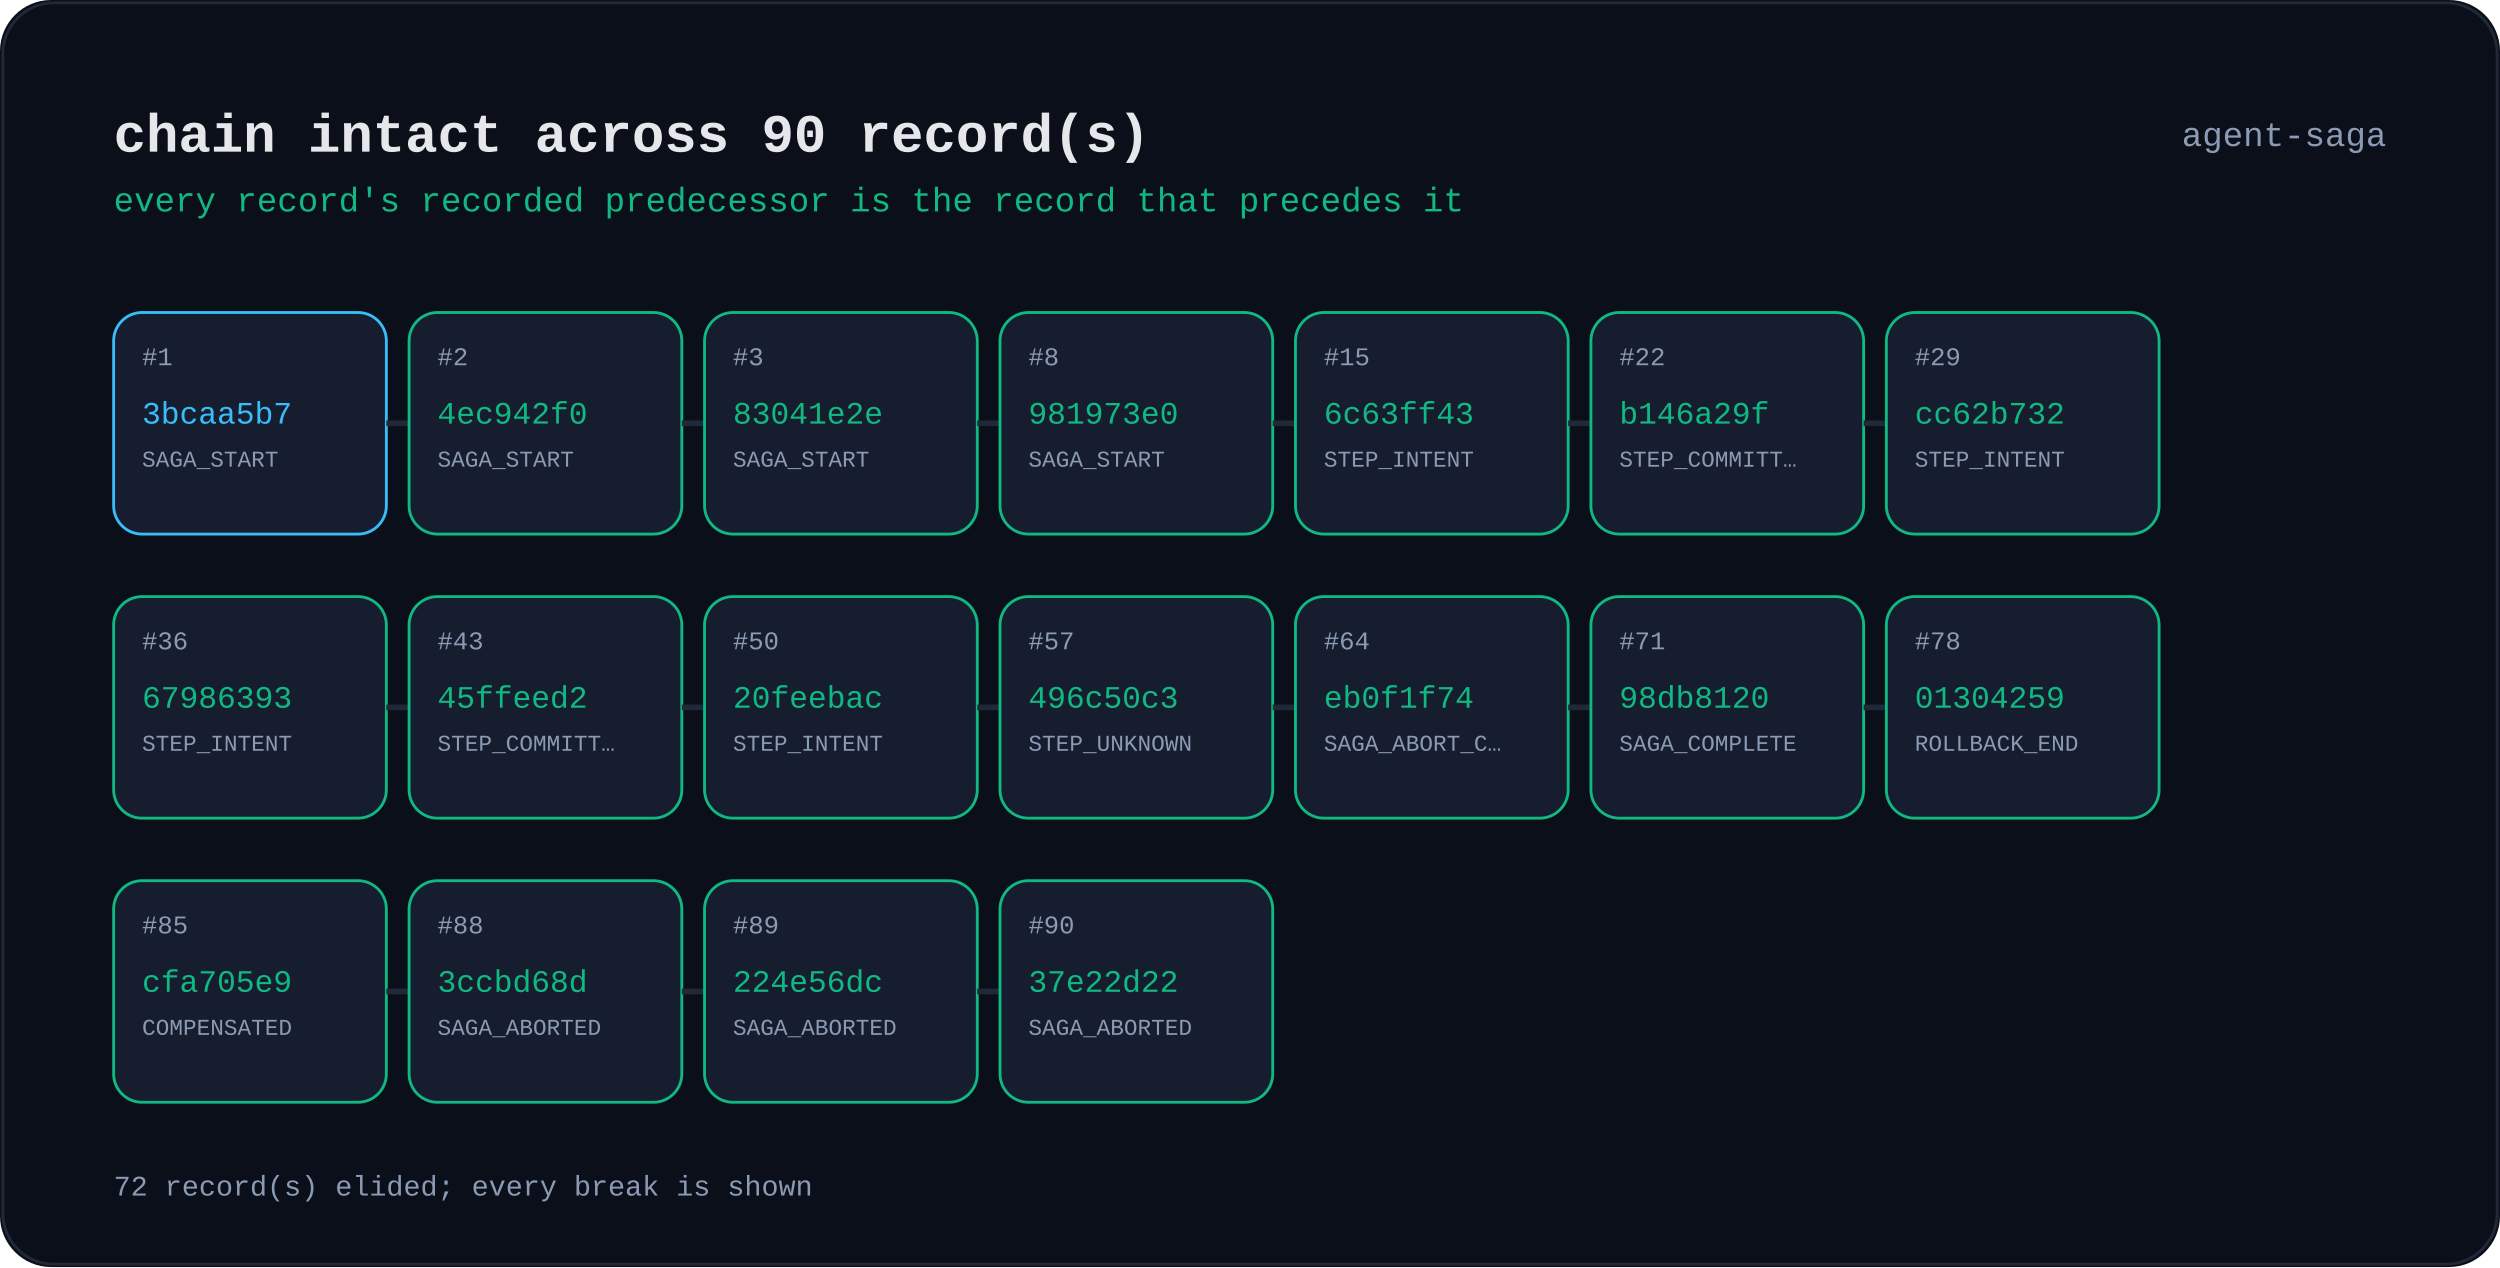
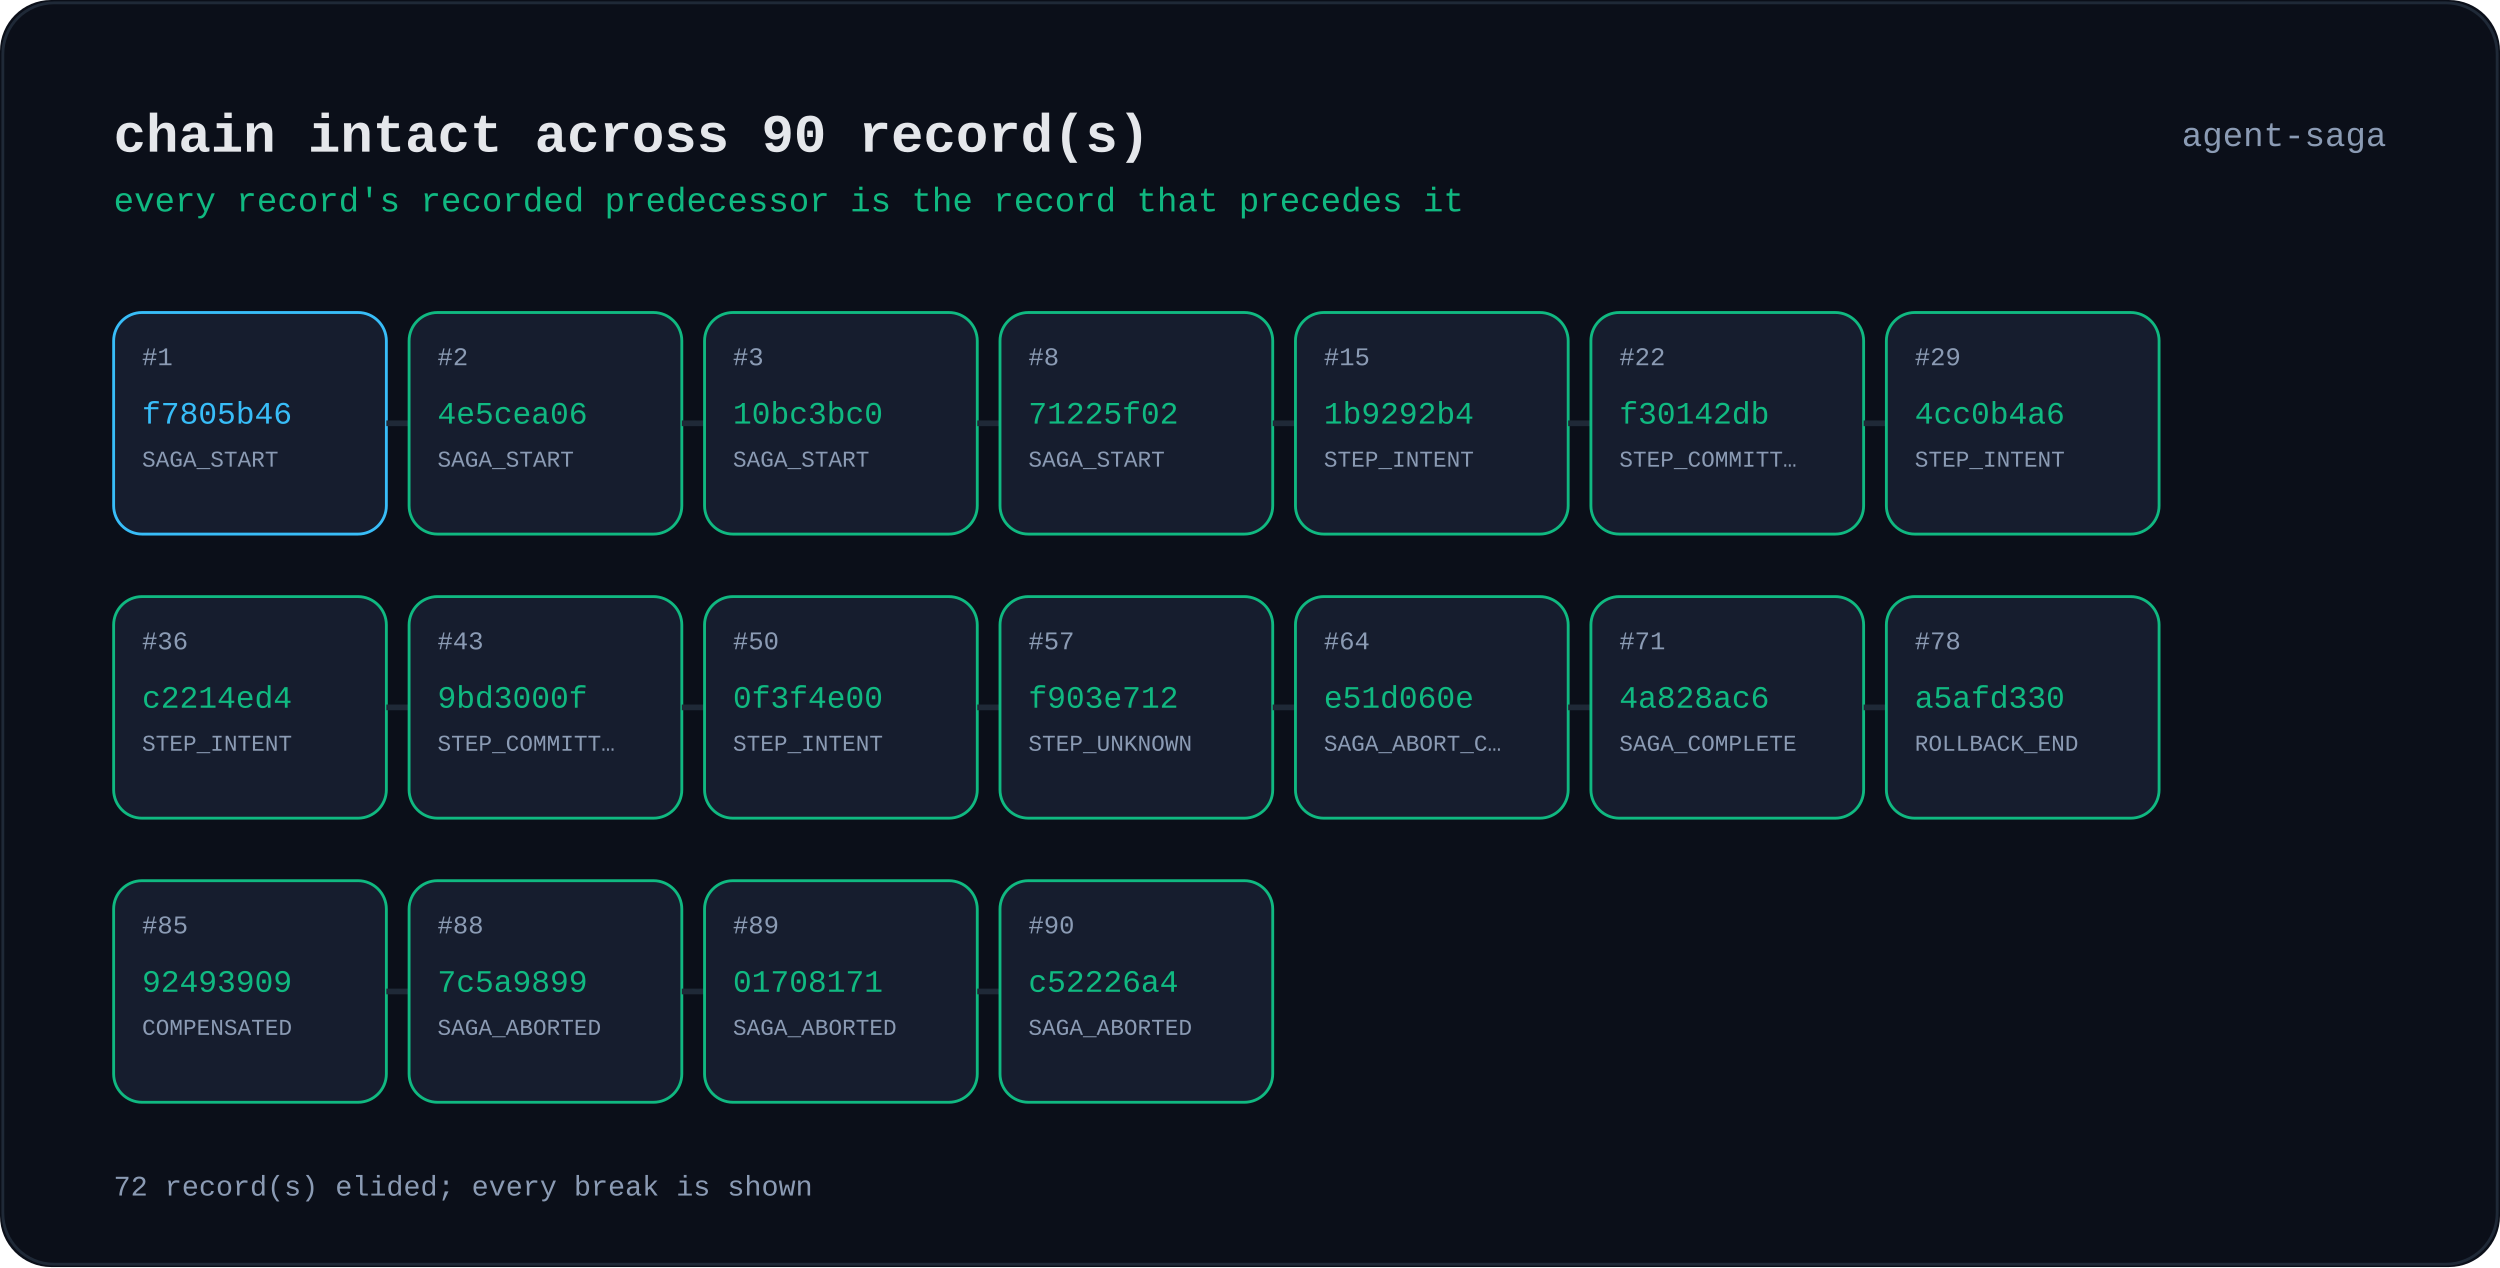
<svg xmlns="http://www.w3.org/2000/svg" viewBox="0 0 880 446" width="880" height="446" role="img" aria-label="chain intact across 90 record(s). every record's recorded predecessor is the ...">
  <style>
text{font-family:ui-monospace, SFMono-Regular, 'SF Mono', Menlo, Consolas, 'Liberation Mono', monospace;dominant-baseline:middle}
.t{fill:#e5e7eb}.m{fill:#8b9bb4}
.a0{animation:a0 4.79s linear infinite;}@keyframes a0{0%,3.13%{opacity:0}11.9%,100%{opacity:1}}
.a1{animation:a1 4.79s linear infinite;}@keyframes a1{0%,11.48%{opacity:0;transform:translateY(7px)}19.83%,100%{opacity:1;transform:translateY(0)}}
.a2{animation:a2 4.79s linear infinite;}@keyframes a2{0%,13.15%{opacity:0;transform:translateY(7px)}21.5%,100%{opacity:1;transform:translateY(0)}}
.a3{animation:a3 4.79s linear infinite;}@keyframes a3{0%,14.82%{opacity:0;transform:translateY(7px)}23.17%,100%{opacity:1;transform:translateY(0)}}
.a4{animation:a4 4.79s linear infinite;}@keyframes a4{0%,16.49%{opacity:0;transform:translateY(7px)}24.84%,100%{opacity:1;transform:translateY(0)}}
.a5{animation:a5 4.79s linear infinite;}@keyframes a5{0%,18.16%{opacity:0;transform:translateY(7px)}26.51%,100%{opacity:1;transform:translateY(0)}}
.a6{animation:a6 4.79s linear infinite;}@keyframes a6{0%,19.83%{opacity:0;transform:translateY(7px)}28.18%,100%{opacity:1;transform:translateY(0)}}
.a7{animation:a7 4.79s linear infinite;}@keyframes a7{0%,21.5%{opacity:0;transform:translateY(7px)}29.85%,100%{opacity:1;transform:translateY(0)}}
.a8{animation:a8 4.79s linear infinite;}@keyframes a8{0%,23.17%{opacity:0;transform:translateY(7px)}31.52%,100%{opacity:1;transform:translateY(0)}}
.a9{animation:a9 4.79s linear infinite;}@keyframes a9{0%,24.84%{opacity:0;transform:translateY(7px)}33.19%,100%{opacity:1;transform:translateY(0)}}
.a10{animation:a10 4.79s linear infinite;}@keyframes a10{0%,26.51%{opacity:0;transform:translateY(7px)}34.86%,100%{opacity:1;transform:translateY(0)}}
.a11{animation:a11 4.79s linear infinite;}@keyframes a11{0%,28.18%{opacity:0;transform:translateY(7px)}36.53%,100%{opacity:1;transform:translateY(0)}}
.a12{animation:a12 4.79s linear infinite;}@keyframes a12{0%,29.85%{opacity:0;transform:translateY(7px)}38.2%,100%{opacity:1;transform:translateY(0)}}
.a13{animation:a13 4.79s linear infinite;}@keyframes a13{0%,31.52%{opacity:0;transform:translateY(7px)}39.87%,100%{opacity:1;transform:translateY(0)}}
.a14{animation:a14 4.79s linear infinite;}@keyframes a14{0%,33.19%{opacity:0;transform:translateY(7px)}41.54%,100%{opacity:1;transform:translateY(0)}}
.a15{animation:a15 4.79s linear infinite;}@keyframes a15{0%,34.86%{opacity:0;transform:translateY(7px)}43.22%,100%{opacity:1;transform:translateY(0)}}
.a16{animation:a16 4.79s linear infinite;}@keyframes a16{0%,36.53%{opacity:0;transform:translateY(7px)}44.89%,100%{opacity:1;transform:translateY(0)}}
.a17{animation:a17 4.79s linear infinite;}@keyframes a17{0%,38.2%{opacity:0;transform:translateY(7px)}46.56%,100%{opacity:1;transform:translateY(0)}}
.a18{animation:a18 4.79s linear infinite;}@keyframes a18{0%,39.87%{opacity:0;transform:translateY(7px)}48.23%,100%{opacity:1;transform:translateY(0)}}
@media (prefers-reduced-motion: reduce){*{animation:none !important;opacity:1 !important;transform:none !important}}
</style>
  <rect width="880" height="446" rx="18" fill="#0b0f19" />
  <rect x="1" y="1" width="878" height="444" rx="18" fill="none" stroke="#1f2937" />
  <g class="a0">
    <text class="t" x="40" y="48" font-size="19" font-weight="700">chain intact across 90 record(s)</text>
    <text x="40" y="71" font-size="12" fill="#10b981">every record's recorded predecessor is the record that precedes it</text>
    <text class="m" x="840" y="48" font-size="12" text-anchor="end">agent-saga</text>
  </g>
  <g class="a1">
    <rect x="40" y="110" width="96" height="78" rx="10" fill="#161d2e" stroke="#38bdf8" stroke-width="1" />
    <text class="m" x="50" y="126" font-size="9">#1</text>
-     <text x="50" y="146" font-size="11" fill="#38bdf8">3bcaa5b7</text>
+     <text x="50" y="146" font-size="11" fill="#38bdf8">f7805b46</text>
    <text class="m" x="50" y="162" font-size="8">SAGA_START</text>
  </g>
  <g class="a1">
    <rect x="136" y="148" width="8" height="2" fill="#1f2937" />
  </g>
  <g class="a2">
    <rect x="144" y="110" width="96" height="78" rx="10" fill="#161d2e" stroke="#10b981" stroke-width="1" />
    <text class="m" x="154" y="126" font-size="9">#2</text>
-     <text x="154" y="146" font-size="11" fill="#10b981">4ec942f0</text>
+     <text x="154" y="146" font-size="11" fill="#10b981">4e5cea06</text>
    <text class="m" x="154" y="162" font-size="8">SAGA_START</text>
  </g>
  <g class="a2">
    <rect x="240" y="148" width="8" height="2" fill="#1f2937" />
  </g>
  <g class="a3">
    <rect x="248" y="110" width="96" height="78" rx="10" fill="#161d2e" stroke="#10b981" stroke-width="1" />
    <text class="m" x="258" y="126" font-size="9">#3</text>
-     <text x="258" y="146" font-size="11" fill="#10b981">83041e2e</text>
+     <text x="258" y="146" font-size="11" fill="#10b981">10bc3bc0</text>
    <text class="m" x="258" y="162" font-size="8">SAGA_START</text>
  </g>
  <g class="a3">
    <rect x="344" y="148" width="8" height="2" fill="#1f2937" />
  </g>
  <g class="a4">
    <rect x="352" y="110" width="96" height="78" rx="10" fill="#161d2e" stroke="#10b981" stroke-width="1" />
    <text class="m" x="362" y="126" font-size="9">#8</text>
-     <text x="362" y="146" font-size="11" fill="#10b981">981973e0</text>
+     <text x="362" y="146" font-size="11" fill="#10b981">71225f02</text>
    <text class="m" x="362" y="162" font-size="8">SAGA_START</text>
  </g>
  <g class="a4">
    <rect x="448" y="148" width="8" height="2" fill="#1f2937" />
  </g>
  <g class="a5">
    <rect x="456" y="110" width="96" height="78" rx="10" fill="#161d2e" stroke="#10b981" stroke-width="1" />
    <text class="m" x="466" y="126" font-size="9">#15</text>
-     <text x="466" y="146" font-size="11" fill="#10b981">6c63ff43</text>
+     <text x="466" y="146" font-size="11" fill="#10b981">1b9292b4</text>
    <text class="m" x="466" y="162" font-size="8">STEP_INTENT</text>
  </g>
  <g class="a5">
    <rect x="552" y="148" width="8" height="2" fill="#1f2937" />
  </g>
  <g class="a6">
    <rect x="560" y="110" width="96" height="78" rx="10" fill="#161d2e" stroke="#10b981" stroke-width="1" />
    <text class="m" x="570" y="126" font-size="9">#22</text>
-     <text x="570" y="146" font-size="11" fill="#10b981">b146a29f</text>
+     <text x="570" y="146" font-size="11" fill="#10b981">f30142db</text>
    <text class="m" x="570" y="162" font-size="8">STEP_COMMITT…</text>
  </g>
  <g class="a6">
    <rect x="656" y="148" width="8" height="2" fill="#1f2937" />
  </g>
  <g class="a7">
    <rect x="664" y="110" width="96" height="78" rx="10" fill="#161d2e" stroke="#10b981" stroke-width="1" />
    <text class="m" x="674" y="126" font-size="9">#29</text>
-     <text x="674" y="146" font-size="11" fill="#10b981">cc62b732</text>
+     <text x="674" y="146" font-size="11" fill="#10b981">4cc0b4a6</text>
    <text class="m" x="674" y="162" font-size="8">STEP_INTENT</text>
  </g>
  <g class="a8">
    <rect x="40" y="210" width="96" height="78" rx="10" fill="#161d2e" stroke="#10b981" stroke-width="1" />
    <text class="m" x="50" y="226" font-size="9">#36</text>
-     <text x="50" y="246" font-size="11" fill="#10b981">67986393</text>
+     <text x="50" y="246" font-size="11" fill="#10b981">c2214ed4</text>
    <text class="m" x="50" y="262" font-size="8">STEP_INTENT</text>
  </g>
  <g class="a8">
    <rect x="136" y="248" width="8" height="2" fill="#1f2937" />
  </g>
  <g class="a9">
    <rect x="144" y="210" width="96" height="78" rx="10" fill="#161d2e" stroke="#10b981" stroke-width="1" />
    <text class="m" x="154" y="226" font-size="9">#43</text>
-     <text x="154" y="246" font-size="11" fill="#10b981">45ffeed2</text>
+     <text x="154" y="246" font-size="11" fill="#10b981">9bd3000f</text>
    <text class="m" x="154" y="262" font-size="8">STEP_COMMITT…</text>
  </g>
  <g class="a9">
    <rect x="240" y="248" width="8" height="2" fill="#1f2937" />
  </g>
  <g class="a10">
    <rect x="248" y="210" width="96" height="78" rx="10" fill="#161d2e" stroke="#10b981" stroke-width="1" />
    <text class="m" x="258" y="226" font-size="9">#50</text>
-     <text x="258" y="246" font-size="11" fill="#10b981">20feebac</text>
+     <text x="258" y="246" font-size="11" fill="#10b981">0f3f4e00</text>
    <text class="m" x="258" y="262" font-size="8">STEP_INTENT</text>
  </g>
  <g class="a10">
    <rect x="344" y="248" width="8" height="2" fill="#1f2937" />
  </g>
  <g class="a11">
    <rect x="352" y="210" width="96" height="78" rx="10" fill="#161d2e" stroke="#10b981" stroke-width="1" />
    <text class="m" x="362" y="226" font-size="9">#57</text>
-     <text x="362" y="246" font-size="11" fill="#10b981">496c50c3</text>
+     <text x="362" y="246" font-size="11" fill="#10b981">f903e712</text>
    <text class="m" x="362" y="262" font-size="8">STEP_UNKNOWN</text>
  </g>
  <g class="a11">
    <rect x="448" y="248" width="8" height="2" fill="#1f2937" />
  </g>
  <g class="a12">
    <rect x="456" y="210" width="96" height="78" rx="10" fill="#161d2e" stroke="#10b981" stroke-width="1" />
    <text class="m" x="466" y="226" font-size="9">#64</text>
-     <text x="466" y="246" font-size="11" fill="#10b981">eb0f1f74</text>
+     <text x="466" y="246" font-size="11" fill="#10b981">e51d060e</text>
    <text class="m" x="466" y="262" font-size="8">SAGA_ABORT_C…</text>
  </g>
  <g class="a12">
    <rect x="552" y="248" width="8" height="2" fill="#1f2937" />
  </g>
  <g class="a13">
    <rect x="560" y="210" width="96" height="78" rx="10" fill="#161d2e" stroke="#10b981" stroke-width="1" />
    <text class="m" x="570" y="226" font-size="9">#71</text>
-     <text x="570" y="246" font-size="11" fill="#10b981">98db8120</text>
+     <text x="570" y="246" font-size="11" fill="#10b981">4a828ac6</text>
    <text class="m" x="570" y="262" font-size="8">SAGA_COMPLETE</text>
  </g>
  <g class="a13">
    <rect x="656" y="248" width="8" height="2" fill="#1f2937" />
  </g>
  <g class="a14">
    <rect x="664" y="210" width="96" height="78" rx="10" fill="#161d2e" stroke="#10b981" stroke-width="1" />
    <text class="m" x="674" y="226" font-size="9">#78</text>
-     <text x="674" y="246" font-size="11" fill="#10b981">01304259</text>
+     <text x="674" y="246" font-size="11" fill="#10b981">a5afd330</text>
    <text class="m" x="674" y="262" font-size="8">ROLLBACK_END</text>
  </g>
  <g class="a15">
    <rect x="40" y="310" width="96" height="78" rx="10" fill="#161d2e" stroke="#10b981" stroke-width="1" />
    <text class="m" x="50" y="326" font-size="9">#85</text>
-     <text x="50" y="346" font-size="11" fill="#10b981">cfa705e9</text>
+     <text x="50" y="346" font-size="11" fill="#10b981">92493909</text>
    <text class="m" x="50" y="362" font-size="8">COMPENSATED</text>
  </g>
  <g class="a15">
    <rect x="136" y="348" width="8" height="2" fill="#1f2937" />
  </g>
  <g class="a16">
    <rect x="144" y="310" width="96" height="78" rx="10" fill="#161d2e" stroke="#10b981" stroke-width="1" />
    <text class="m" x="154" y="326" font-size="9">#88</text>
-     <text x="154" y="346" font-size="11" fill="#10b981">3ccbd68d</text>
+     <text x="154" y="346" font-size="11" fill="#10b981">7c5a9899</text>
    <text class="m" x="154" y="362" font-size="8">SAGA_ABORTED</text>
  </g>
  <g class="a16">
    <rect x="240" y="348" width="8" height="2" fill="#1f2937" />
  </g>
  <g class="a17">
    <rect x="248" y="310" width="96" height="78" rx="10" fill="#161d2e" stroke="#10b981" stroke-width="1" />
    <text class="m" x="258" y="326" font-size="9">#89</text>
-     <text x="258" y="346" font-size="11" fill="#10b981">224e56dc</text>
+     <text x="258" y="346" font-size="11" fill="#10b981">01708171</text>
    <text class="m" x="258" y="362" font-size="8">SAGA_ABORTED</text>
  </g>
  <g class="a17">
    <rect x="344" y="348" width="8" height="2" fill="#1f2937" />
  </g>
  <g class="a18">
    <rect x="352" y="310" width="96" height="78" rx="10" fill="#161d2e" stroke="#10b981" stroke-width="1" />
    <text class="m" x="362" y="326" font-size="9">#90</text>
-     <text x="362" y="346" font-size="11" fill="#10b981">37e22d22</text>
+     <text x="362" y="346" font-size="11" fill="#10b981">c52226a4</text>
    <text class="m" x="362" y="362" font-size="8">SAGA_ABORTED</text>
  </g>
  <text class="m" x="40" y="418" font-size="10">72 record(s) elided; every break is shown</text>
</svg>
